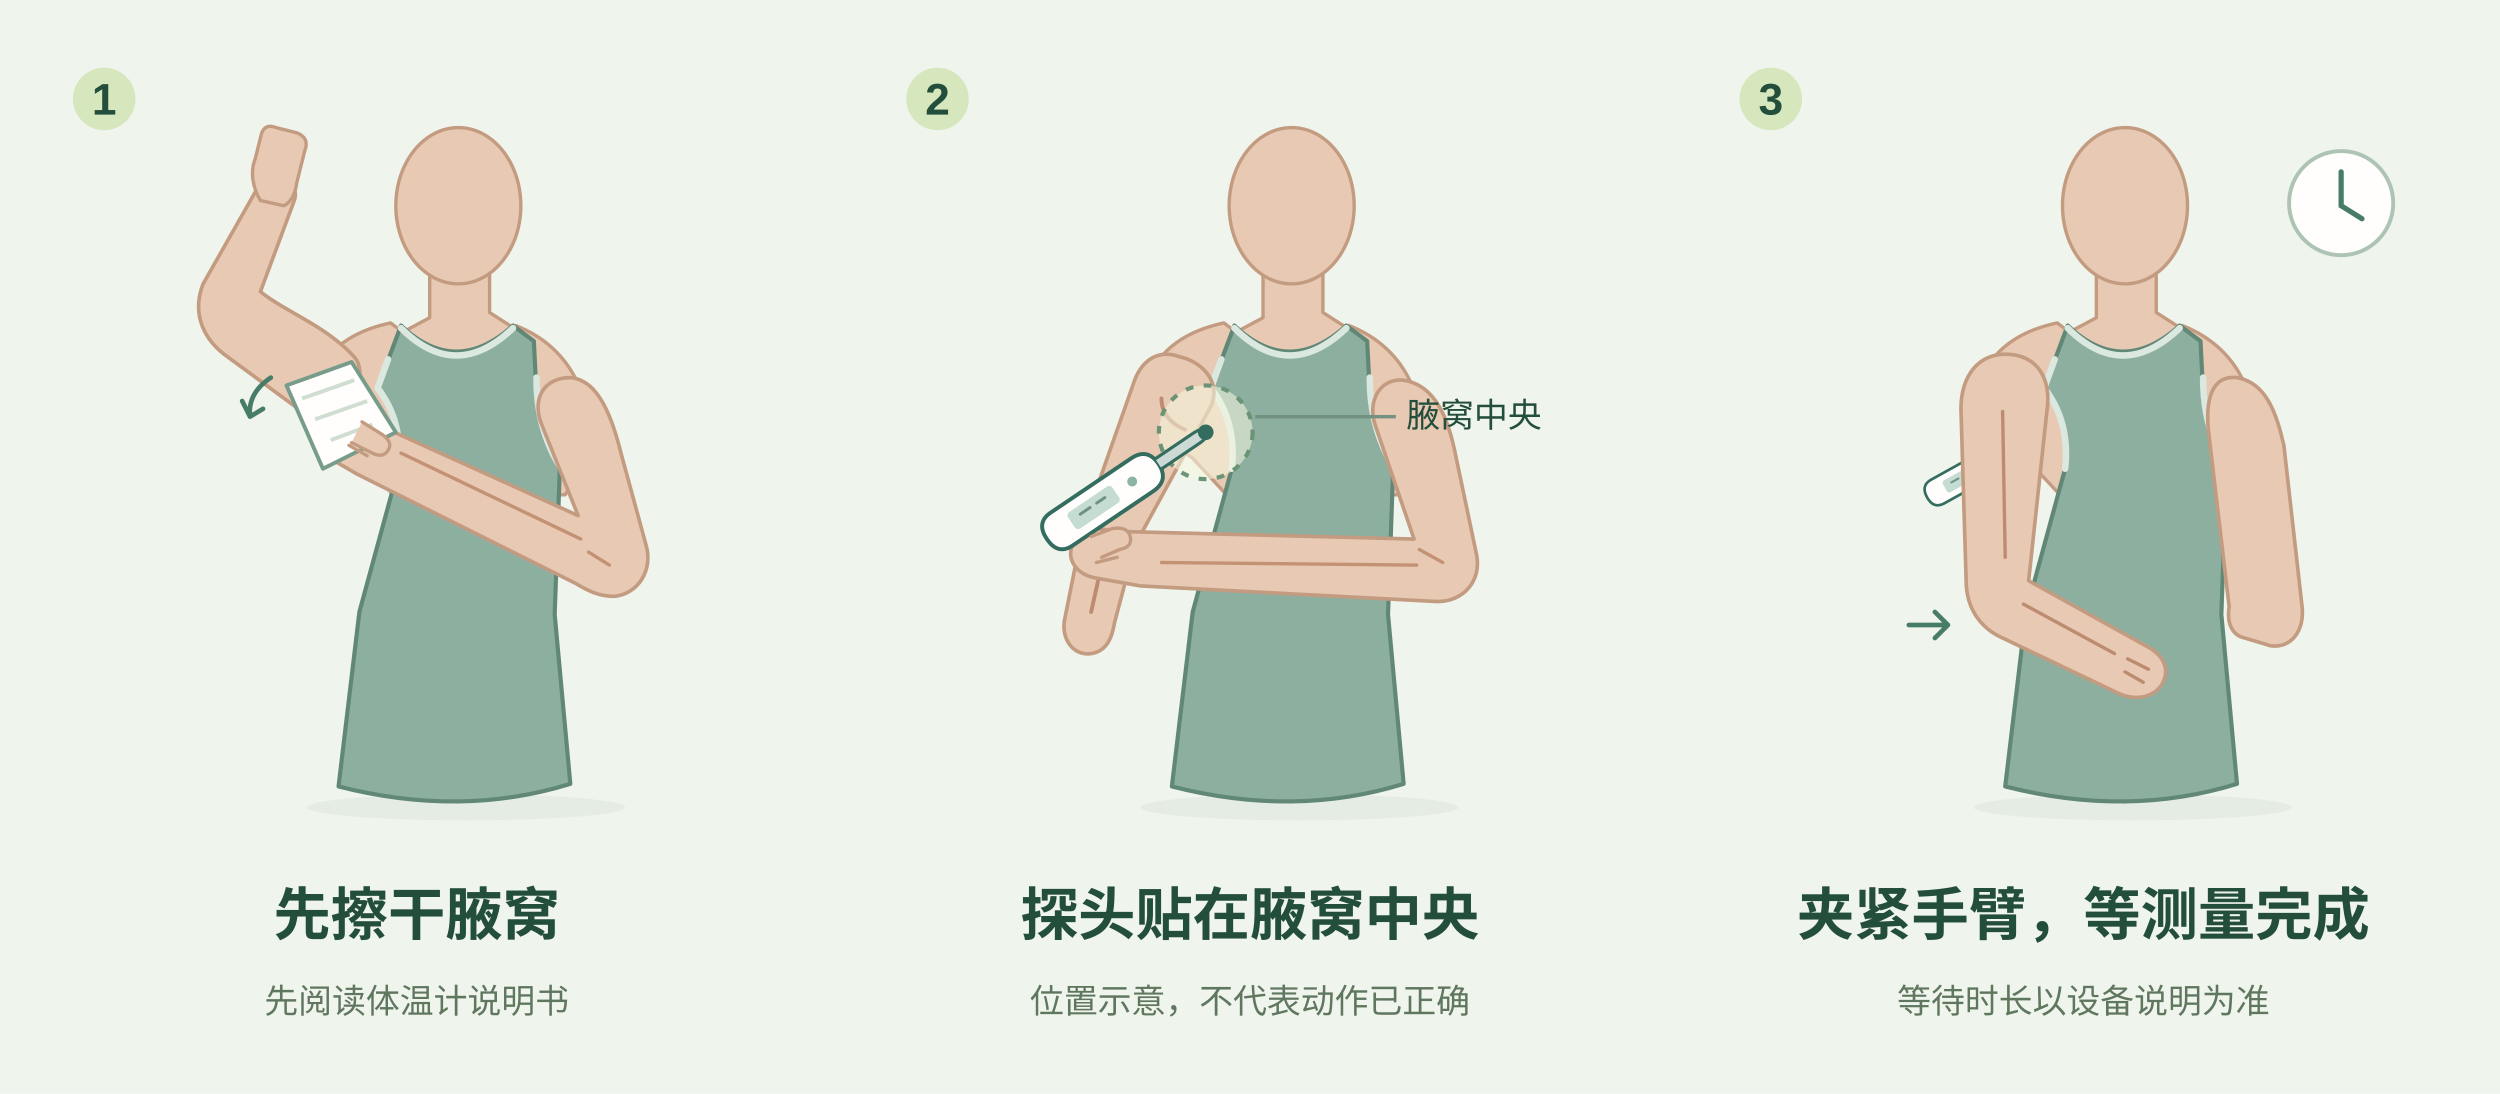
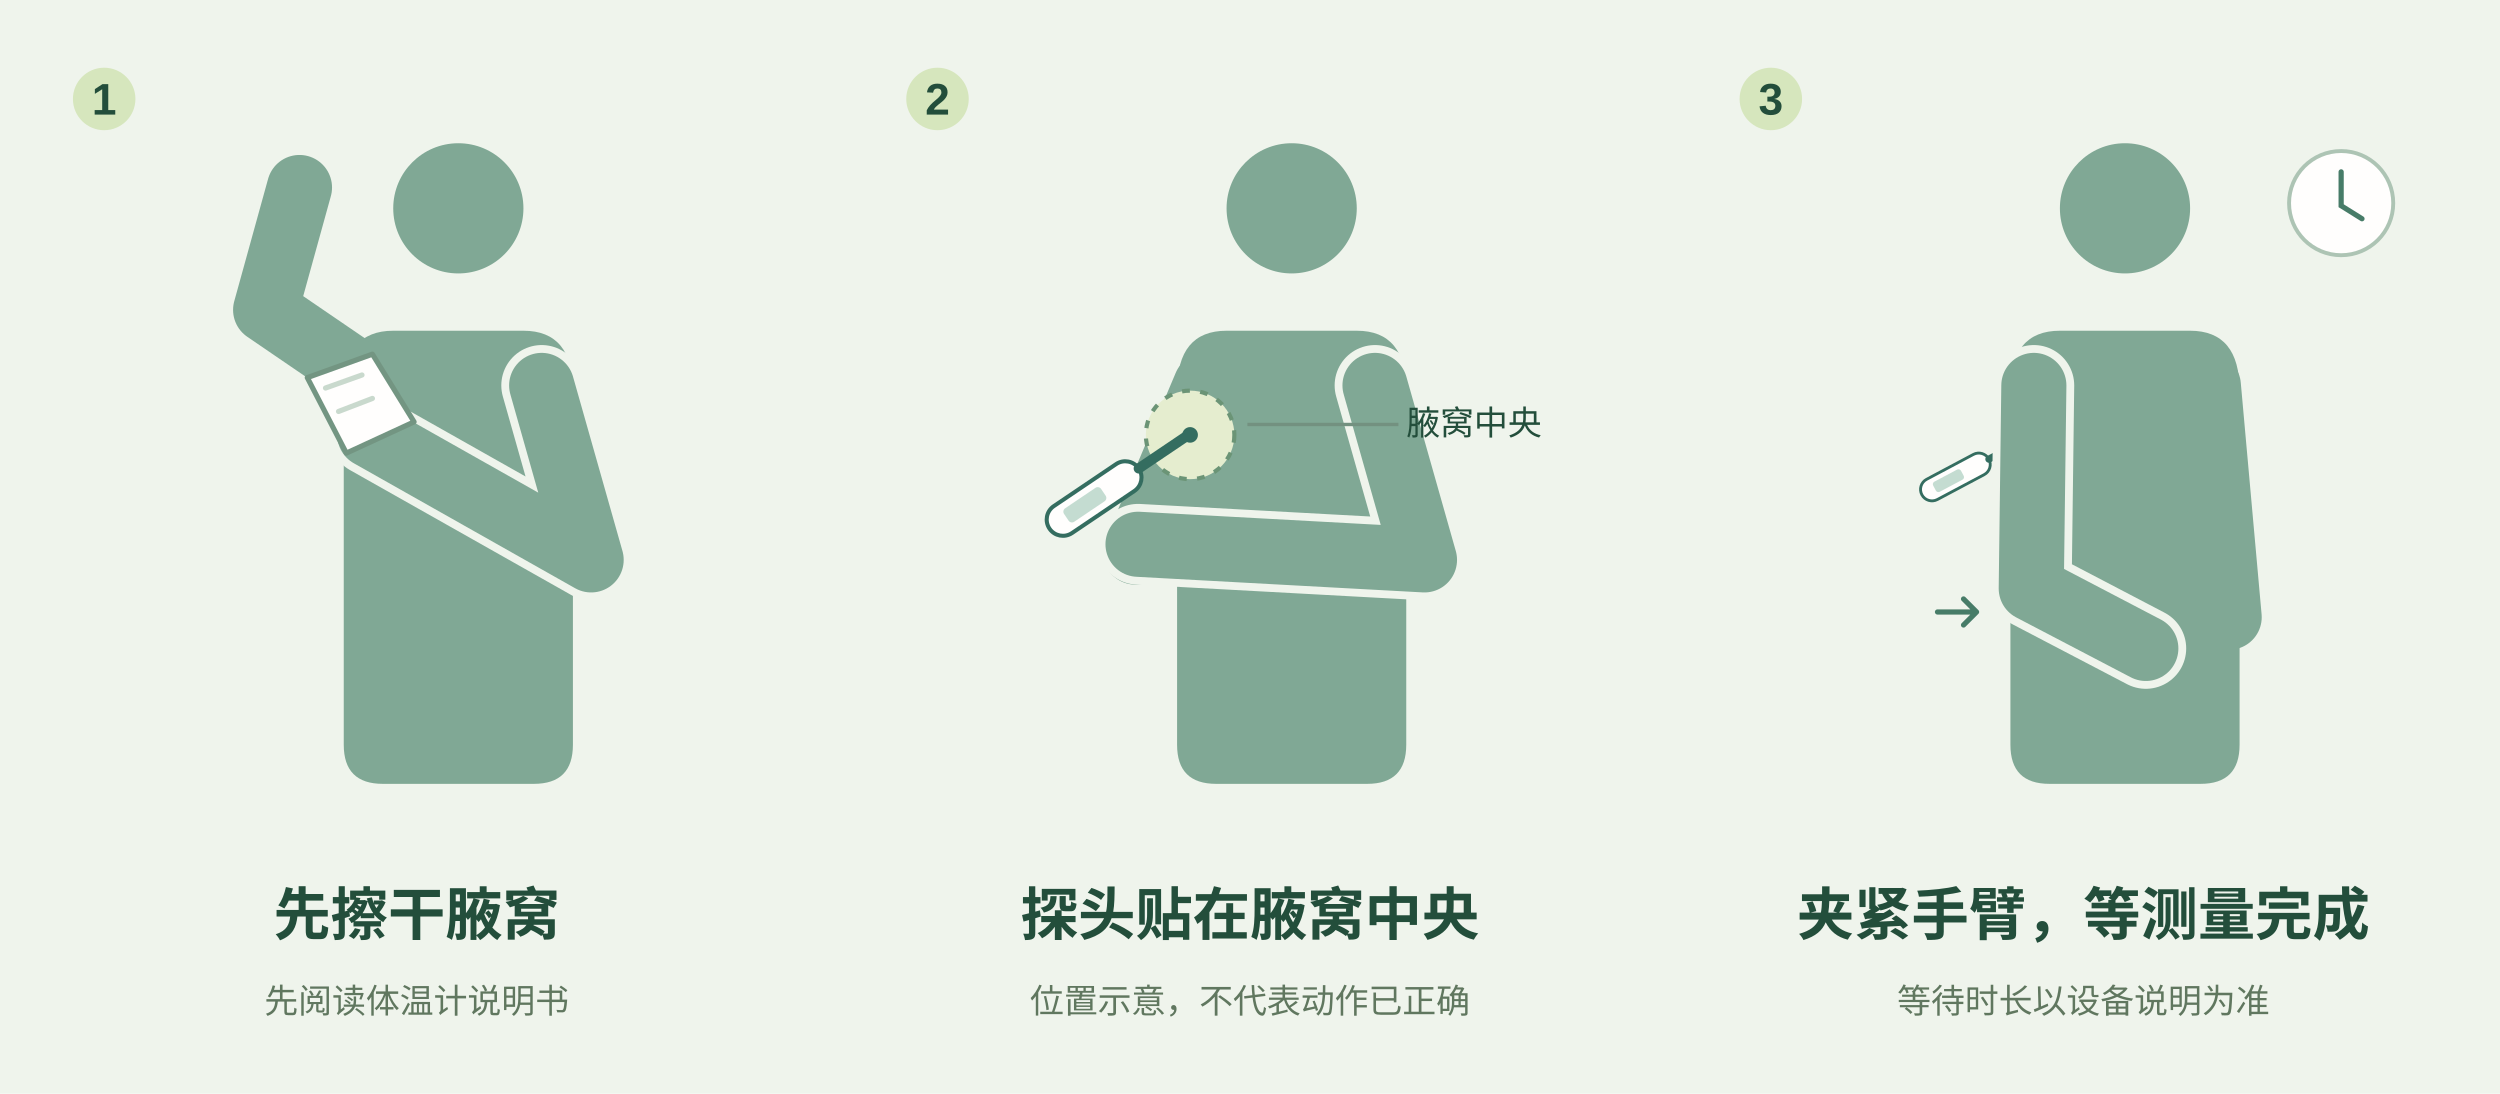
<svg xmlns="http://www.w3.org/2000/svg" viewBox="0 0 960 420" role="img" aria-labelledby="title desc">
  <view id="step-1" viewBox="55 26 245 296" />
  <view id="step-2" viewBox="375 26 245 296" />
  <view id="step-3" viewBox="695 26 245 296" />
  <defs>
-     <g id="portrait" stroke-linecap="round" stroke-linejoin="round">
-       <ellipse cx="179" cy="310" rx="61" ry="5" fill="#234e3b" fill-opacity=".05" />
-       <path d="M165 103v19l-15 8q26 25 52-1l-14-9v-17" fill="#e8c9b3" stroke="#c39b80" stroke-width="1.3" />
-       <path d="M150 124q-19 4-27 17c-2 13 3 27 15 35l13 14h66l8-12c4-22-4-44-27-53q-19 22-48-1Z" fill="#e8c9b3" stroke="#c39b80" stroke-width="1.3" />
-       <path d="M154 125q21 20 43 0l8 6 1 20q1 18 9 28l-2 57 6 65q-42 13-89 1l8-67 15-55q2-18-8-31Z" fill="#8daf9f" stroke="#618777" stroke-width="1.6" />
-       <path d="M154 126q21 21 43 0M149 138l-4 11q10 13 8 31m53-35q0 20 9 34" fill="none" stroke="#dbe8df" stroke-width="2.5" />
-       <ellipse cx="176" cy="79" rx="24" ry="30" fill="#e8c9b3" stroke="#c39b80" stroke-width="1.3" />
+     <g id="person" fill="#80a895">
+       <circle cx="176" cy="80" r="25" />
+       <path d="M151 127h50q19 0 19 23v136q0 15-15 15h-58q-15 0-15-15V150q0-23 19-23Z" />
    </g>
-     <g id="arm-raised" stroke-linecap="round" stroke-linejoin="round">
-       <path d="M136 137c-11-12-26-17-36-25l13-35c3-8-11-13-14-5l-21 37c-4 10-1 20 8 27l34 25c8 6 24-15 16-24Z" fill="#e8c9b3" stroke="#c39b80" stroke-width="1.4" />
-       <path d="M100 77c-3-5-4-11-2-16l2-8q1-6 6-4l8 2q5 2 3 7l-3 12q-1 7-5 9Z" fill="#e8c9b3" stroke="#c39b80" stroke-width="1.3" />
-       <path d="M126 149q1 9 10 15" fill="none" stroke="#ad7a61" stroke-width="1.6" />
-     </g>
-     <g id="arm-open" stroke-linecap="round" stroke-linejoin="round">
-       <path d="M133 137c-8-3-15 1-18 11l-19 54-7 35c-2 8 3 15 10 14 6-1 8-6 9-12l8-30 29-53c4-9-3-17-12-19Z" fill="#e8c9b3" stroke="#c39b80" stroke-width="1.4" />
-       <path d="m105 208-6 27m27-82q0 8 9 12" fill="none" stroke="#bd8b70" stroke-width="1.5" />
-     </g>
-     <g id="thermometer" stroke-linecap="round" stroke-linejoin="round">
-       <path d="M9-10h49q10 0 10 10T58 10H9Q0 10 0 0t9-10Z" fill="#fffefd" stroke="#346d60" stroke-width="2" />
-       <rect x="15" y="-5" width="27" height="10" rx="2" fill="#c4dcd1" />
-       <path d="M21-1h6m4 0h5" stroke="#6f9183" stroke-width="1.5" />
-       <circle cx="52" cy="0" r="2.5" fill="#8bb4a4" />
-       <path d="M68-3h23q6 0 6 3t-6 3H68" fill="#ccd9d4" stroke="#346d60" stroke-width="1.6" />
+     <path id="raised-arm" d="m143 147-41-28 13-47" fill="none" stroke="#80a895" stroke-width="25" stroke-linecap="round" stroke-linejoin="round" />
+     <g id="thermometer" stroke="#346d60" stroke-linecap="round" stroke-linejoin="round">
+       <rect x="0" y="-8" width="53" height="16" rx="8" fill="#fffefd" stroke-width="2" />
+       <rect x="10" y="-4" width="22" height="8" rx="2" fill="#c4dcd1" stroke="none" />
+       <path d="M53 0h31" stroke-width="5" />
    </g>
    <g id="step-number">
      <circle cx="40" cy="38" r="12" fill="#d6e6bd" />
    </g>
+     <path id="wiping-arm" d="m208 148 19 67-85-48" fill="none" stroke-linecap="round" stroke-linejoin="round" />
+     <path id="holding-arm" d="m208 148 19 67-110-6" fill="none" stroke-linecap="round" stroke-linejoin="round" />
+     <path id="closed-arm" d="m141 148-1 78 44 23" fill="none" stroke-linecap="round" stroke-linejoin="round" />
  </defs>
  <rect width="960" height="420" fill="#eff4ec" />
  <g font-family="Arial, 'PingFang SC', sans-serif" fill="#234e3b" text-anchor="middle">
    <g>
      <use href="#step-number" />
      <text x="40" y="44" font-size="17" font-weight="700">1</text>
-       <use href="#portrait" />
-       <use href="#arm-raised" />
-       <path d="M219 145c11 1 16 15 20 31l9 33c3 10-3 19-12 20-6 0-10-2-15-5l-84-42-12-7c-6-4-8-10-4-15 3-5 9-5 15-1l86 39-14-35c-4-10 1-18 11-18Z" fill="#e8c9b3" stroke="#c39b80" stroke-width="1.4" stroke-linejoin="round" />
-       <path d="m223 207-69-33m72 38 8 5" fill="none" stroke="#c39174" stroke-width="1.3" stroke-linecap="round" />
-       <path d="m110 148 25-9 17 27-28 14Z" fill="#fffefd" stroke="#789c8a" stroke-width="1.5" stroke-linejoin="round" />
-       <path d="m116 153 20-7m-15 15 20-7m-14 15 16-6" fill="none" stroke="#d0ddd1" stroke-width="1.5" />
-       <path d="m139 162 8 5q4 3 2 6t-6 1l-8-4m-1 1 7 4" fill="#e8c9b3" stroke="#c39b80" stroke-width="1.3" stroke-linecap="round" />
-       <path d="M104 145q-9 6-8 15m-3-6 3 6 5-3" fill="none" stroke="#477c68" stroke-width="1.8" stroke-linecap="round" stroke-linejoin="round" />
+       <use href="#person" />
+       <use href="#raised-arm" />
+       <use href="#wiping-arm" stroke="#eff4ec" stroke-width="31" />
+       <use href="#wiping-arm" stroke="#80a895" stroke-width="25" />
+       <path d="m118 145 25-9 16 26-26 12Z" fill="#fffefd" stroke="#739582" stroke-width="2" stroke-linejoin="round" />
+       <path d="m125 149 14-5m-9 14 13-5" fill="none" stroke="#c9d9cd" stroke-width="2" stroke-linecap="round" />
      <text x="160" y="359" font-size="22" font-weight="600">先擦干腋窝</text>
      <text x="160" y="389" font-size="13" fill="#60775f">先阅读体温计说明书</text>
    </g>
    <g transform="translate(320)">
      <use href="#step-number" />
      <text x="40" y="44" font-size="17" font-weight="700">2</text>
-       <use href="#portrait" />
-       <use href="#arm-open" />
-       <circle cx="143" cy="166" r="18" fill="#f6f8df" fill-opacity=".55" stroke="#6b9476" stroke-width="1.6" stroke-dasharray="3 4" />
-       <path d="M219 146c12 2 17 14 20 29l8 38c2 10-5 18-15 18l-114-6-17-3c-7-1-12-7-9-13 2-6 8-7 15-5l116 3-15-44c-3-9 2-18 11-17Z" fill="#e8c9b3" stroke="#c39b80" stroke-width="1.4" stroke-linejoin="round" />
-       <path d="m126 216 98 1m1-6 9 5" fill="none" stroke="#c39174" stroke-width="1.3" stroke-linecap="round" />
-       <use href="#thermometer" transform="translate(82 207) rotate(-34) scale(.76)" />
-       <path d="m99 206 8-3q6-1 7 3t-4 5l-7 3m-2 2 8-2" fill="#e8c9b3" stroke="#c39b80" stroke-width="1.3" stroke-linecap="round" />
-       <circle cx="143" cy="166" r="3" fill="#346d60" />
-       <path d="M162 160h54" fill="none" stroke="#739180" stroke-width="1.3" />
-       <text x="246" y="164" font-size="13">腋窝中央</text>
+       <use href="#person" />
+       <path d="m143 148-27 64" fill="none" stroke="#80a895" stroke-width="25" stroke-linecap="round" stroke-linejoin="round" />
+       <use href="#holding-arm" stroke="#eff4ec" stroke-width="31" />
+       <use href="#holding-arm" stroke="#80a895" stroke-width="25" />
+       <circle cx="137" cy="167" r="17" fill="#e5edcf" stroke="#6b9476" stroke-width="1.6" stroke-dasharray="3 4" />
+       <use href="#thermometer" transform="translate(83 203) rotate(-34) scale(.78)" />
+       <circle cx="137" cy="167" r="3" fill="#346d60" />
+       <path d="M159 163h58" fill="none" stroke="#739180" stroke-width="1.3" />
+       <text x="246" y="167" font-size="13">腋窝中央</text>
      <text x="160" y="359" font-size="22" font-weight="600">探头贴在腋窝中央</text>
      <text x="160" y="389" font-size="13" fill="#60775f">位置示意，不代表动作已正确</text>
    </g>
    <g transform="translate(640)">
      <use href="#step-number" />
      <text x="40" y="44" font-size="17" font-weight="700">3</text>
-       <use href="#portrait" />
-       <path d="M219 145c11 2 15 13 18 26l7 62c1 9-4 16-12 15l-10-3c-5-1-7-6-6-12l-8-68c-1-11 1-21 11-20Z" fill="#e8c9b3" stroke="#c39b80" stroke-width="1.4" />
-       <use href="#thermometer" transform="translate(100 191) rotate(-29) scale(.52)" />
-       <path d="M130 136c-10 0-17 8-17 21l2 66c0 10 5 18 14 22l44 21c8 4 16 1 18-5 2-5-1-10-7-13l-45-25 7-65c2-13-4-22-16-22Z" fill="#e8c9b3" stroke="#c39b80" stroke-width="1.4" stroke-linejoin="round" />
-       <path d="m129 158 1 56m7 18 35 19m5 2 8 4m-9 1 7 4" fill="none" stroke="#bd8b70" stroke-width="1.3" stroke-linecap="round" />
-       <path d="M93 240h15m-5-5 5 5-5 5" fill="none" stroke="#477c68" stroke-width="1.8" stroke-linecap="round" stroke-linejoin="round" />
+       <use href="#person" />
+       <path d="m208 148 8 89" fill="none" stroke="#80a895" stroke-width="25" stroke-linecap="round" />
+       <use href="#thermometer" transform="translate(98 190) rotate(-28) scale(.55)" />
+       <use href="#closed-arm" stroke="#eff4ec" stroke-width="31" />
+       <use href="#closed-arm" stroke="#80a895" stroke-width="25" />
+       <path d="M104 235h15m-5-5 5 5-5 5" fill="none" stroke="#477c68" stroke-width="2" stroke-linecap="round" stroke-linejoin="round" />
      <circle cx="259" cy="78" r="20" fill="#fffefd" stroke="#adc4b4" stroke-width="1.5" />
      <path d="M259 66v13l8 5" fill="none" stroke="#477c68" stroke-width="2" stroke-linecap="round" />
      <text x="160" y="359" font-size="22" font-weight="600">夹紧手臂，等测量完成</text>
      <text x="160" y="389" font-size="13" fill="#60775f">等待时长以设备说明为准</text>
    </g>
  </g>
</svg>
